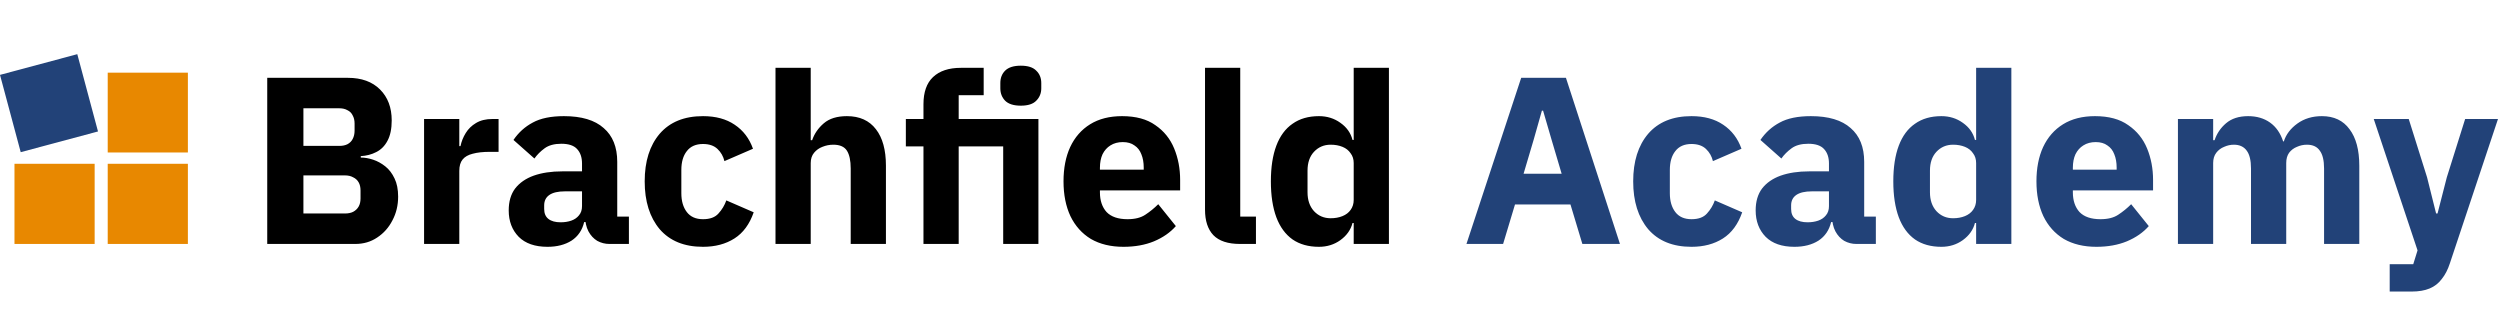
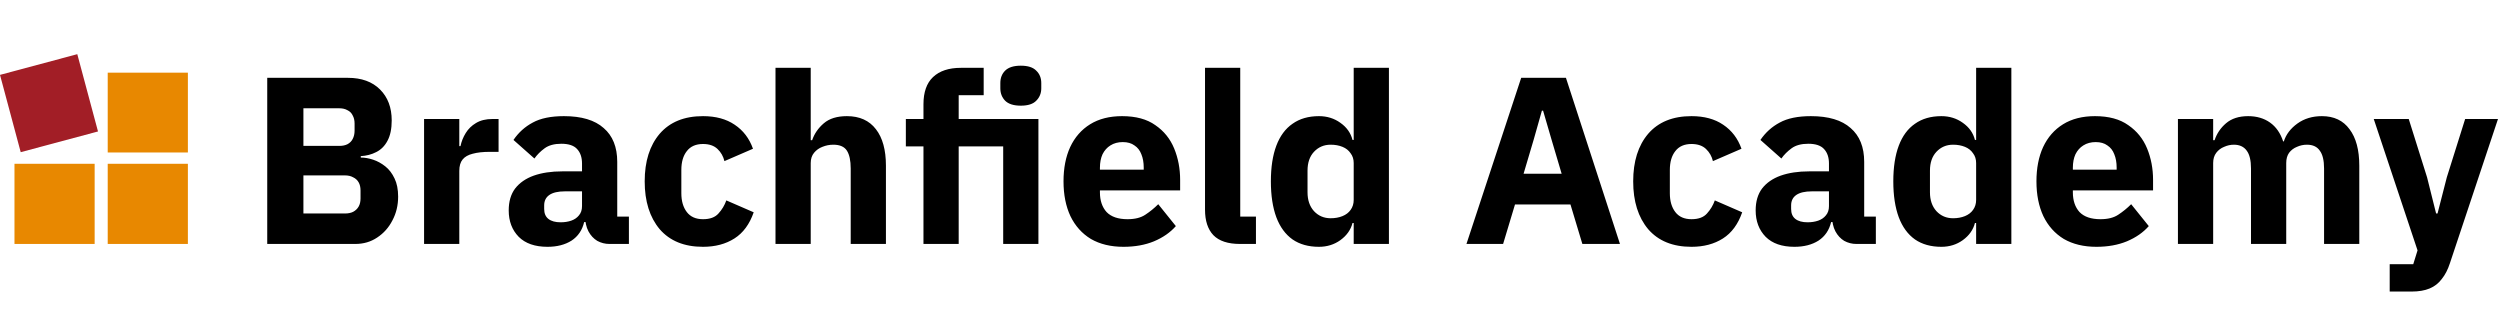
<svg xmlns="http://www.w3.org/2000/svg" width="2521" height="312" viewBox="0 0 2521 312" fill="none">
  <path d="M269.48 246V78.48H350.84C364.6 78.48 375.4 82.4 383.24 90.24C391.08 98.08 395 108.48 395 121.44C395 129.92 393.56 136.8 390.68 142.08C387.96 147.2 384.2 150.96 379.4 153.36C374.76 155.76 369.56 157.12 363.8 157.44V158.88C367.8 158.88 371.96 159.6 376.28 161.04C380.6 162.48 384.68 164.72 388.52 167.76C392.36 170.8 395.48 174.88 397.88 180C400.28 184.96 401.48 191.04 401.48 198.24C401.48 207.04 399.56 215.04 395.72 222.24C392.04 229.44 386.92 235.2 380.36 239.52C373.96 243.84 366.6 246 358.28 246H269.48ZM305.96 176.88V215.28H347.96C351.16 215.28 353.88 214.72 356.12 213.6C358.52 212.32 360.36 210.56 361.64 208.32C362.92 206.08 363.56 203.36 363.56 200.16V192C363.56 188.8 362.92 186.08 361.64 183.84C360.36 181.6 358.52 179.92 356.12 178.8C353.88 177.52 351.16 176.88 347.96 176.88H305.96ZM305.96 109.2V147.12H342.2C345.4 147.12 348.12 146.56 350.36 145.44C352.76 144.16 354.52 142.4 355.64 140.16C356.92 137.76 357.56 134.96 357.56 131.76V124.56C357.56 121.36 356.92 118.64 355.64 116.4C354.52 114 352.76 112.24 350.36 111.12C348.12 109.84 345.4 109.2 342.2 109.2H305.96ZM463.158 246H427.638V120H463.158V147.36H464.358C465.318 142.72 467.078 138.32 469.638 134.16C472.198 130 475.638 126.64 479.958 124.08C484.438 121.36 489.958 120 496.518 120H502.758V153.12H493.878C486.998 153.12 481.238 153.76 476.598 155.04C472.118 156.16 468.758 158.08 466.518 160.8C464.278 163.52 463.158 167.36 463.158 172.32V246ZM634.188 246H614.508C610.188 246 606.108 244.96 602.268 242.88C598.588 240.64 595.628 237.44 593.388 233.28C591.148 228.96 590.028 223.84 590.028 217.92V214.8L597.708 223.92H589.068C587.148 232.08 582.908 238.32 576.348 242.64C569.788 246.8 561.708 248.88 552.108 248.88C539.468 248.88 529.788 245.52 523.068 238.8C516.348 231.92 512.988 223.04 512.988 212.16C512.988 203.2 515.148 195.84 519.468 190.08C523.948 184.32 530.188 180 538.188 177.12C546.348 174.24 555.948 172.8 566.988 172.8H586.908V164.88C586.908 158.8 585.308 154 582.108 150.48C578.908 146.8 573.548 144.96 566.028 144.96C558.988 144.96 553.388 146.48 549.228 149.52C545.068 152.56 541.628 156 538.908 159.84L517.788 141.12C522.908 133.6 529.388 127.76 537.228 123.6C545.068 119.28 555.548 117.12 568.668 117.12C586.428 117.12 599.788 121.12 608.748 129.12C617.868 136.96 622.428 148.32 622.428 163.2V218.4H634.188V246ZM586.908 192.96H569.628C562.748 192.96 557.548 194.16 554.028 196.56C550.508 198.96 548.748 202.48 548.748 207.12V210.72C548.748 215.2 550.188 218.56 553.068 220.8C555.948 223.04 560.028 224.16 565.308 224.16C569.308 224.16 572.908 223.6 576.108 222.48C579.308 221.36 581.868 219.6 583.788 217.2C585.868 214.8 586.908 211.68 586.908 207.84V192.96ZM708.909 248.88C690.029 248.88 675.469 242.96 665.229 231.12C655.149 219.12 650.109 203.04 650.109 182.88C650.109 162.72 655.149 146.72 665.229 134.88C675.469 123.04 690.029 117.12 708.909 117.12C721.709 117.12 732.349 120 740.829 125.76C749.469 131.52 755.629 139.6 759.309 150L730.509 162.48C729.389 157.68 727.069 153.6 723.549 150.24C720.029 146.88 715.149 145.2 708.909 145.2C701.709 145.2 696.269 147.6 692.589 152.4C688.909 157.04 687.069 163.36 687.069 171.36V194.88C687.069 202.72 688.909 209.04 692.589 213.84C696.269 218.64 701.709 221.04 708.909 221.04C715.949 221.04 721.149 219.12 724.509 215.28C728.029 211.44 730.669 207.04 732.429 202.08L760.029 214.08C755.869 226.08 749.389 234.88 740.589 240.48C731.789 246.08 721.229 248.88 708.909 248.88ZM782.013 246V68.4H817.533V141.36H818.973C821.213 134.8 825.133 129.12 830.733 124.32C836.333 119.52 844.093 117.12 854.013 117.12C866.813 117.12 876.573 121.52 883.293 130.32C890.013 138.96 893.373 151.2 893.373 167.04V246H857.853V169.92C857.853 161.92 856.573 155.92 854.013 151.92C851.453 147.92 846.893 145.92 840.333 145.92C836.493 145.92 832.813 146.64 829.293 148.08C825.933 149.36 823.133 151.36 820.893 154.08C818.653 156.8 817.533 160.24 817.533 164.4V246H782.013ZM931.222 246V147.6H913.462V120H931.222V105.12C931.222 92.96 934.422 83.84 940.822 77.76C947.382 71.52 956.742 68.4 968.902 68.4H991.942V96H966.742V120H1047.14V246H1011.62V147.6H966.742V246H931.222ZM1029.38 106.56C1022.18 106.56 1016.9 104.88 1013.54 101.52C1010.34 98.16 1008.74 94 1008.74 89.04V83.76C1008.74 78.64 1010.34 74.48 1013.54 71.28C1016.9 67.92 1022.18 66.24 1029.38 66.24C1036.58 66.24 1041.78 67.92 1044.98 71.28C1048.34 74.48 1050.02 78.64 1050.02 83.76V89.04C1050.02 94 1048.34 98.16 1044.98 101.52C1041.78 104.88 1036.58 106.56 1029.38 106.56ZM1132.93 248.88C1120.13 248.88 1109.17 246.24 1100.05 240.96C1091.09 235.52 1084.21 227.84 1079.41 217.92C1074.77 208 1072.45 196.32 1072.45 182.88C1072.45 169.6 1074.69 158.08 1079.17 148.32C1083.81 138.4 1090.53 130.72 1099.33 125.28C1108.13 119.84 1118.85 117.12 1131.49 117.12C1145.41 117.12 1156.61 120.16 1165.09 126.24C1173.73 132.16 1180.05 140 1184.05 149.76C1188.05 159.52 1190.05 170.08 1190.05 181.44V192H1109.17V193.92C1109.17 202.24 1111.41 208.88 1115.89 213.84C1120.53 218.64 1127.57 221.04 1137.01 221.04C1144.53 221.04 1150.53 219.52 1155.01 216.48C1159.65 213.44 1163.97 209.92 1167.97 205.92L1185.73 228C1180.13 234.4 1172.77 239.52 1163.65 243.36C1154.69 247.04 1144.45 248.88 1132.93 248.88ZM1132.21 143.28C1127.41 143.28 1123.25 144.4 1119.73 146.64C1116.37 148.72 1113.73 151.68 1111.81 155.52C1110.05 159.36 1109.17 163.92 1109.17 169.2V171.12H1153.33V168.96C1153.33 163.84 1152.53 159.36 1150.93 155.52C1149.49 151.68 1147.17 148.72 1143.97 146.64C1140.93 144.4 1137.01 143.28 1132.21 143.28ZM1266.5 246H1250.42C1238.26 246 1229.3 243.04 1223.54 237.12C1217.94 231.2 1215.14 222.64 1215.14 211.44V68.4H1250.66V218.4H1266.5V246ZM1365.07 246V224.88H1363.87C1362.11 231.76 1358.03 237.52 1351.63 242.16C1345.39 246.64 1338.19 248.88 1330.03 248.88C1319.47 248.88 1310.59 246.4 1303.39 241.44C1296.19 236.32 1290.75 228.88 1287.07 219.12C1283.39 209.2 1281.55 197.12 1281.55 182.88C1281.55 168.64 1283.39 156.64 1287.07 146.88C1290.75 137.12 1296.19 129.76 1303.39 124.8C1310.59 119.68 1319.47 117.12 1330.03 117.12C1338.19 117.12 1345.39 119.36 1351.63 123.84C1358.03 128.32 1362.11 134.08 1363.87 141.12H1365.07V68.4H1400.59V246H1365.07ZM1341.79 220.08C1346.27 220.08 1350.27 219.36 1353.79 217.92C1357.31 216.48 1360.03 214.4 1361.95 211.68C1364.03 208.8 1365.07 205.44 1365.07 201.6V164.4C1365.07 160.56 1364.03 157.28 1361.95 154.56C1360.03 151.68 1357.31 149.52 1353.79 148.08C1350.27 146.64 1346.27 145.92 1341.79 145.92C1335.07 145.92 1329.47 148.32 1324.99 153.12C1320.67 157.76 1318.51 164.08 1318.51 172.08V193.92C1318.51 201.76 1320.67 208.08 1324.99 212.88C1329.47 217.68 1335.07 220.08 1341.79 220.08Z" fill="black" />
-   <path d="M1633.57 246H1595.65L1583.65 206.16H1527.73L1515.73 246H1478.77L1533.97 78.48H1579.09L1633.57 246ZM1574.77 175.2L1564.45 140.4L1556.05 111.6H1554.85L1546.69 140.4L1536.37 175.2H1574.77ZM1705.71 248.88C1686.83 248.88 1672.27 242.96 1662.03 231.12C1651.95 219.12 1646.91 203.04 1646.91 182.88C1646.91 162.72 1651.95 146.72 1662.03 134.88C1672.27 123.04 1686.83 117.12 1705.71 117.12C1718.51 117.12 1729.15 120 1737.63 125.76C1746.27 131.52 1752.43 139.6 1756.11 150L1727.31 162.48C1726.19 157.68 1723.87 153.6 1720.35 150.24C1716.83 146.88 1711.95 145.2 1705.71 145.2C1698.51 145.2 1693.07 147.6 1689.39 152.4C1685.71 157.04 1683.87 163.36 1683.87 171.36V194.88C1683.87 202.72 1685.71 209.04 1689.39 213.84C1693.07 218.64 1698.51 221.04 1705.71 221.04C1712.75 221.04 1717.95 219.12 1721.31 215.28C1724.83 211.44 1727.47 207.04 1729.23 202.08L1756.83 214.08C1752.67 226.08 1746.19 234.88 1737.39 240.48C1728.59 246.08 1718.03 248.88 1705.71 248.88ZM1891.61 246H1871.93C1867.61 246 1863.53 244.96 1859.69 242.88C1856.01 240.64 1853.05 237.44 1850.81 233.28C1848.57 228.96 1847.45 223.84 1847.45 217.92V214.8L1855.13 223.92H1846.49C1844.57 232.08 1840.33 238.32 1833.77 242.64C1827.21 246.8 1819.13 248.88 1809.53 248.88C1796.89 248.88 1787.21 245.52 1780.49 238.8C1773.77 231.92 1770.41 223.04 1770.41 212.16C1770.41 203.2 1772.57 195.84 1776.89 190.08C1781.37 184.32 1787.61 180 1795.61 177.12C1803.77 174.24 1813.37 172.8 1824.41 172.8H1844.33V164.88C1844.33 158.8 1842.73 154 1839.53 150.48C1836.33 146.8 1830.97 144.96 1823.45 144.96C1816.41 144.96 1810.81 146.48 1806.65 149.52C1802.49 152.56 1799.05 156 1796.33 159.84L1775.21 141.12C1780.33 133.6 1786.81 127.76 1794.65 123.6C1802.49 119.28 1812.97 117.12 1826.09 117.12C1843.85 117.12 1857.21 121.12 1866.17 129.12C1875.29 136.96 1879.85 148.32 1879.85 163.2V218.4H1891.61V246ZM1844.33 192.96H1827.05C1820.17 192.96 1814.97 194.16 1811.45 196.56C1807.93 198.96 1806.17 202.48 1806.17 207.12V210.72C1806.17 215.2 1807.61 218.56 1810.49 220.8C1813.37 223.04 1817.45 224.16 1822.73 224.16C1826.73 224.16 1830.33 223.6 1833.53 222.48C1836.73 221.36 1839.29 219.6 1841.21 217.2C1843.29 214.8 1844.33 211.68 1844.33 207.84V192.96ZM1992.73 246V224.88H1991.53C1989.77 231.76 1985.69 237.52 1979.29 242.16C1973.05 246.64 1965.85 248.88 1957.69 248.88C1947.13 248.88 1938.25 246.4 1931.05 241.44C1923.85 236.32 1918.41 228.88 1914.73 219.12C1911.05 209.2 1909.21 197.12 1909.21 182.88C1909.21 168.64 1911.05 156.64 1914.73 146.88C1918.41 137.12 1923.85 129.76 1931.05 124.8C1938.25 119.68 1947.13 117.12 1957.69 117.12C1965.85 117.12 1973.05 119.36 1979.29 123.84C1985.69 128.32 1989.77 134.08 1991.53 141.12H1992.73V68.4H2028.25V246H1992.73ZM1969.45 220.08C1973.93 220.08 1977.93 219.36 1981.45 217.92C1984.97 216.48 1987.69 214.4 1989.61 211.68C1991.69 208.8 1992.73 205.44 1992.73 201.6V164.4C1992.73 160.56 1991.69 157.28 1989.61 154.56C1987.69 151.68 1984.97 149.52 1981.45 148.08C1977.93 146.64 1973.93 145.92 1969.45 145.92C1962.73 145.92 1957.13 148.32 1952.65 153.12C1948.33 157.76 1946.17 164.08 1946.17 172.08V193.92C1946.17 201.76 1948.33 208.08 1952.65 212.88C1957.13 217.68 1962.73 220.08 1969.45 220.08ZM2114.03 248.88C2101.23 248.88 2090.27 246.24 2081.15 240.96C2072.19 235.52 2065.31 227.84 2060.51 217.92C2055.87 208 2053.55 196.32 2053.55 182.88C2053.55 169.6 2055.79 158.08 2060.27 148.32C2064.91 138.4 2071.63 130.72 2080.43 125.28C2089.23 119.84 2099.95 117.12 2112.59 117.12C2126.51 117.12 2137.71 120.16 2146.19 126.24C2154.83 132.16 2161.15 140 2165.15 149.76C2169.15 159.52 2171.15 170.08 2171.15 181.44V192H2090.27V193.92C2090.27 202.24 2092.51 208.88 2096.99 213.84C2101.63 218.64 2108.67 221.04 2118.11 221.04C2125.63 221.04 2131.63 219.52 2136.11 216.48C2140.75 213.44 2145.07 209.92 2149.07 205.92L2166.83 228C2161.23 234.4 2153.87 239.52 2144.75 243.36C2135.79 247.04 2125.55 248.88 2114.03 248.88ZM2113.31 143.28C2108.51 143.28 2104.35 144.4 2100.83 146.64C2097.47 148.72 2094.83 151.68 2092.91 155.52C2091.15 159.36 2090.27 163.92 2090.27 169.2V171.12H2134.43V168.96C2134.43 163.84 2133.63 159.36 2132.03 155.52C2130.59 151.68 2128.27 148.72 2125.07 146.64C2122.03 144.4 2118.11 143.28 2113.31 143.28ZM2231.75 246H2196.23V120H2231.75V141.36H2233.19C2235.43 134.64 2239.27 128.96 2244.71 124.32C2250.31 119.52 2257.75 117.12 2267.03 117.12C2275.67 117.12 2283.03 119.28 2289.11 123.6C2295.19 127.92 2299.59 134.24 2302.31 142.56H2303.03C2305.27 135.52 2309.83 129.52 2316.71 124.56C2323.59 119.6 2331.83 117.12 2341.43 117.12C2353.59 117.12 2362.87 121.52 2369.27 130.32C2375.83 138.96 2379.11 151.2 2379.11 167.04V246H2343.59V169.92C2343.59 161.76 2342.15 155.76 2339.27 151.92C2336.55 147.92 2332.23 145.92 2326.31 145.92C2322.79 145.92 2319.43 146.64 2316.23 148.08C2313.03 149.36 2310.39 151.36 2308.31 154.08C2306.39 156.8 2305.43 160.24 2305.43 164.4V246H2269.91V169.92C2269.91 161.76 2268.47 155.76 2265.59 151.92C2262.71 147.92 2258.39 145.92 2252.63 145.92C2249.27 145.92 2245.99 146.64 2242.79 148.08C2239.59 149.36 2236.95 151.36 2234.87 154.08C2232.79 156.8 2231.75 160.24 2231.75 164.4V246ZM2467.37 178.8L2485.85 120H2518.97L2470.49 265.44C2468.41 271.84 2465.69 277.12 2462.33 281.28C2459.13 285.6 2455.05 288.8 2450.09 290.88C2445.13 292.96 2439.05 294 2431.85 294H2409.77V266.4H2433.53L2437.85 252.48L2393.69 120H2428.97L2447.45 178.8L2456.57 215.28H2458.01L2467.37 178.8Z" fill="#224278" />
+   <path d="M1633.57 246H1595.65L1583.65 206.16H1527.73L1515.73 246H1478.77L1533.97 78.48H1579.09L1633.57 246ZM1574.77 175.2L1564.45 140.4L1556.05 111.6H1554.85L1546.69 140.4L1536.37 175.2H1574.77ZM1705.71 248.88C1686.83 248.88 1672.27 242.96 1662.03 231.12C1651.95 219.12 1646.91 203.04 1646.91 182.88C1646.91 162.72 1651.95 146.72 1662.03 134.88C1672.27 123.04 1686.83 117.12 1705.71 117.12C1718.51 117.12 1729.15 120 1737.63 125.76C1746.27 131.52 1752.43 139.6 1756.11 150L1727.31 162.48C1726.19 157.68 1723.87 153.6 1720.35 150.24C1716.83 146.88 1711.95 145.2 1705.71 145.2C1698.51 145.2 1693.07 147.6 1689.39 152.4C1685.71 157.04 1683.87 163.36 1683.87 171.36V194.88C1683.87 202.72 1685.71 209.04 1689.39 213.84C1693.07 218.64 1698.51 221.04 1705.71 221.04C1712.75 221.04 1717.95 219.12 1721.31 215.28C1724.83 211.44 1727.47 207.04 1729.23 202.08L1756.83 214.08C1752.67 226.08 1746.19 234.88 1737.39 240.48C1728.59 246.08 1718.03 248.88 1705.71 248.88ZM1891.61 246H1871.93C1867.61 246 1863.53 244.96 1859.69 242.88C1856.01 240.64 1853.05 237.44 1850.81 233.28C1848.57 228.96 1847.45 223.84 1847.45 217.92V214.8L1855.13 223.92H1846.49C1844.57 232.08 1840.33 238.32 1833.77 242.64C1827.21 246.8 1819.13 248.88 1809.53 248.88C1796.89 248.88 1787.21 245.52 1780.49 238.8C1773.77 231.92 1770.41 223.04 1770.41 212.16C1770.41 203.2 1772.57 195.84 1776.89 190.08C1781.37 184.32 1787.61 180 1795.61 177.12C1803.77 174.24 1813.37 172.8 1824.41 172.8H1844.33V164.88C1844.33 158.8 1842.73 154 1839.53 150.48C1836.33 146.8 1830.97 144.96 1823.45 144.96C1816.41 144.96 1810.81 146.48 1806.65 149.52C1802.49 152.56 1799.05 156 1796.33 159.84L1775.21 141.12C1780.33 133.6 1786.81 127.76 1794.65 123.6C1802.49 119.28 1812.97 117.12 1826.09 117.12C1843.85 117.12 1857.21 121.12 1866.17 129.12C1875.29 136.96 1879.85 148.32 1879.85 163.2V218.4H1891.61V246ZM1844.33 192.96H1827.05C1820.17 192.96 1814.97 194.16 1811.45 196.56C1807.93 198.96 1806.17 202.48 1806.17 207.12V210.72C1806.17 215.2 1807.61 218.56 1810.49 220.8C1813.37 223.04 1817.45 224.16 1822.73 224.16C1826.73 224.16 1830.33 223.6 1833.53 222.48C1836.73 221.36 1839.29 219.6 1841.21 217.2C1843.29 214.8 1844.33 211.68 1844.33 207.84V192.96ZM1992.73 246V224.88H1991.53C1989.77 231.76 1985.69 237.52 1979.29 242.16C1973.05 246.64 1965.85 248.88 1957.69 248.88C1947.13 248.88 1938.25 246.4 1931.05 241.44C1923.85 236.32 1918.41 228.88 1914.73 219.12C1911.05 209.2 1909.21 197.12 1909.21 182.88C1909.21 168.64 1911.05 156.64 1914.73 146.88C1918.41 137.12 1923.85 129.76 1931.05 124.8C1938.25 119.68 1947.13 117.12 1957.69 117.12C1965.85 117.12 1973.05 119.36 1979.29 123.84C1985.69 128.32 1989.77 134.08 1991.53 141.12H1992.73V68.4H2028.25V246H1992.73ZM1969.45 220.08C1973.93 220.08 1977.93 219.36 1981.45 217.92C1984.97 216.48 1987.69 214.4 1989.61 211.68C1991.69 208.8 1992.73 205.44 1992.73 201.6V164.4C1992.73 160.56 1991.69 157.28 1989.61 154.56C1987.69 151.68 1984.97 149.52 1981.45 148.08C1977.93 146.64 1973.93 145.92 1969.45 145.92C1962.73 145.92 1957.13 148.32 1952.65 153.12C1948.33 157.76 1946.17 164.08 1946.17 172.08V193.92C1946.17 201.76 1948.33 208.08 1952.65 212.88C1957.13 217.68 1962.73 220.08 1969.45 220.08ZM2114.03 248.88C2101.23 248.88 2090.27 246.24 2081.15 240.96C2072.19 235.52 2065.31 227.84 2060.51 217.92C2055.87 208 2053.55 196.32 2053.55 182.88C2053.55 169.6 2055.79 158.08 2060.27 148.32C2064.91 138.4 2071.63 130.72 2080.43 125.28C2089.23 119.84 2099.95 117.12 2112.59 117.12C2126.51 117.12 2137.71 120.16 2146.19 126.24C2154.83 132.16 2161.15 140 2165.15 149.76C2169.15 159.52 2171.15 170.08 2171.15 181.44V192H2090.27V193.92C2090.27 202.24 2092.51 208.88 2096.99 213.84C2101.63 218.64 2108.67 221.04 2118.11 221.04C2125.63 221.04 2131.63 219.52 2136.11 216.48C2140.75 213.44 2145.07 209.92 2149.07 205.92L2166.83 228C2161.23 234.4 2153.87 239.52 2144.75 243.36C2135.79 247.04 2125.55 248.88 2114.03 248.88ZM2113.31 143.28C2108.51 143.28 2104.35 144.4 2100.83 146.64C2097.47 148.72 2094.83 151.68 2092.91 155.52C2091.15 159.36 2090.27 163.92 2090.27 169.2V171.12H2134.43V168.96C2134.43 163.84 2133.63 159.36 2132.03 155.52C2130.59 151.68 2128.27 148.72 2125.07 146.64C2122.03 144.4 2118.11 143.28 2113.31 143.28ZM2231.75 246H2196.23V120H2231.75V141.36H2233.19C2235.43 134.64 2239.27 128.96 2244.71 124.32C2250.31 119.52 2257.75 117.12 2267.03 117.12C2275.67 117.12 2283.03 119.28 2289.11 123.6C2295.19 127.92 2299.59 134.24 2302.31 142.56H2303.03C2305.27 135.52 2309.83 129.52 2316.71 124.56C2323.59 119.6 2331.83 117.12 2341.43 117.12C2353.59 117.12 2362.87 121.52 2369.27 130.32C2375.83 138.96 2379.11 151.2 2379.11 167.04V246H2343.59V169.92C2343.59 161.76 2342.15 155.76 2339.27 151.92C2336.55 147.92 2332.23 145.92 2326.31 145.92C2322.79 145.92 2319.43 146.64 2316.23 148.08C2313.03 149.36 2310.39 151.36 2308.31 154.08C2306.39 156.8 2305.43 160.24 2305.43 164.4V246H2269.91V169.92C2269.91 161.76 2268.47 155.76 2265.59 151.92C2262.71 147.92 2258.39 145.92 2252.63 145.92C2249.27 145.92 2245.99 146.64 2242.79 148.08C2239.59 149.36 2236.95 151.36 2234.87 154.08C2232.79 156.8 2231.75 160.24 2231.75 164.4V246ZM2467.37 178.8L2485.85 120H2518.97L2470.49 265.44C2468.41 271.84 2465.69 277.12 2462.33 281.28C2459.13 285.6 2455.05 288.8 2450.09 290.88C2445.13 292.96 2439.05 294 2431.85 294H2409.77V266.4H2433.53L2437.85 252.48L2393.69 120H2428.97L2447.45 178.8L2456.57 215.28H2458.01L2467.37 178.8Z" fill="black" />
  <rect x="108.619" y="165.159" width="80.841" height="80.841" fill="#E88800" />
  <rect x="14.601" y="165.159" width="80.841" height="80.841" fill="#E88800" />
-   <rect y="75.507" width="80.689" height="80.689" transform="rotate(-15 0 75.5068)" fill="#224278" />
+   <rect y="75.507" width="80.689" height="80.689" transform="rotate(-15 0 75.5068)" fill="#A21E26" />
  <rect x="108.619" y="73.278" width="80.841" height="80.485" fill="#E88800" />
</svg>
